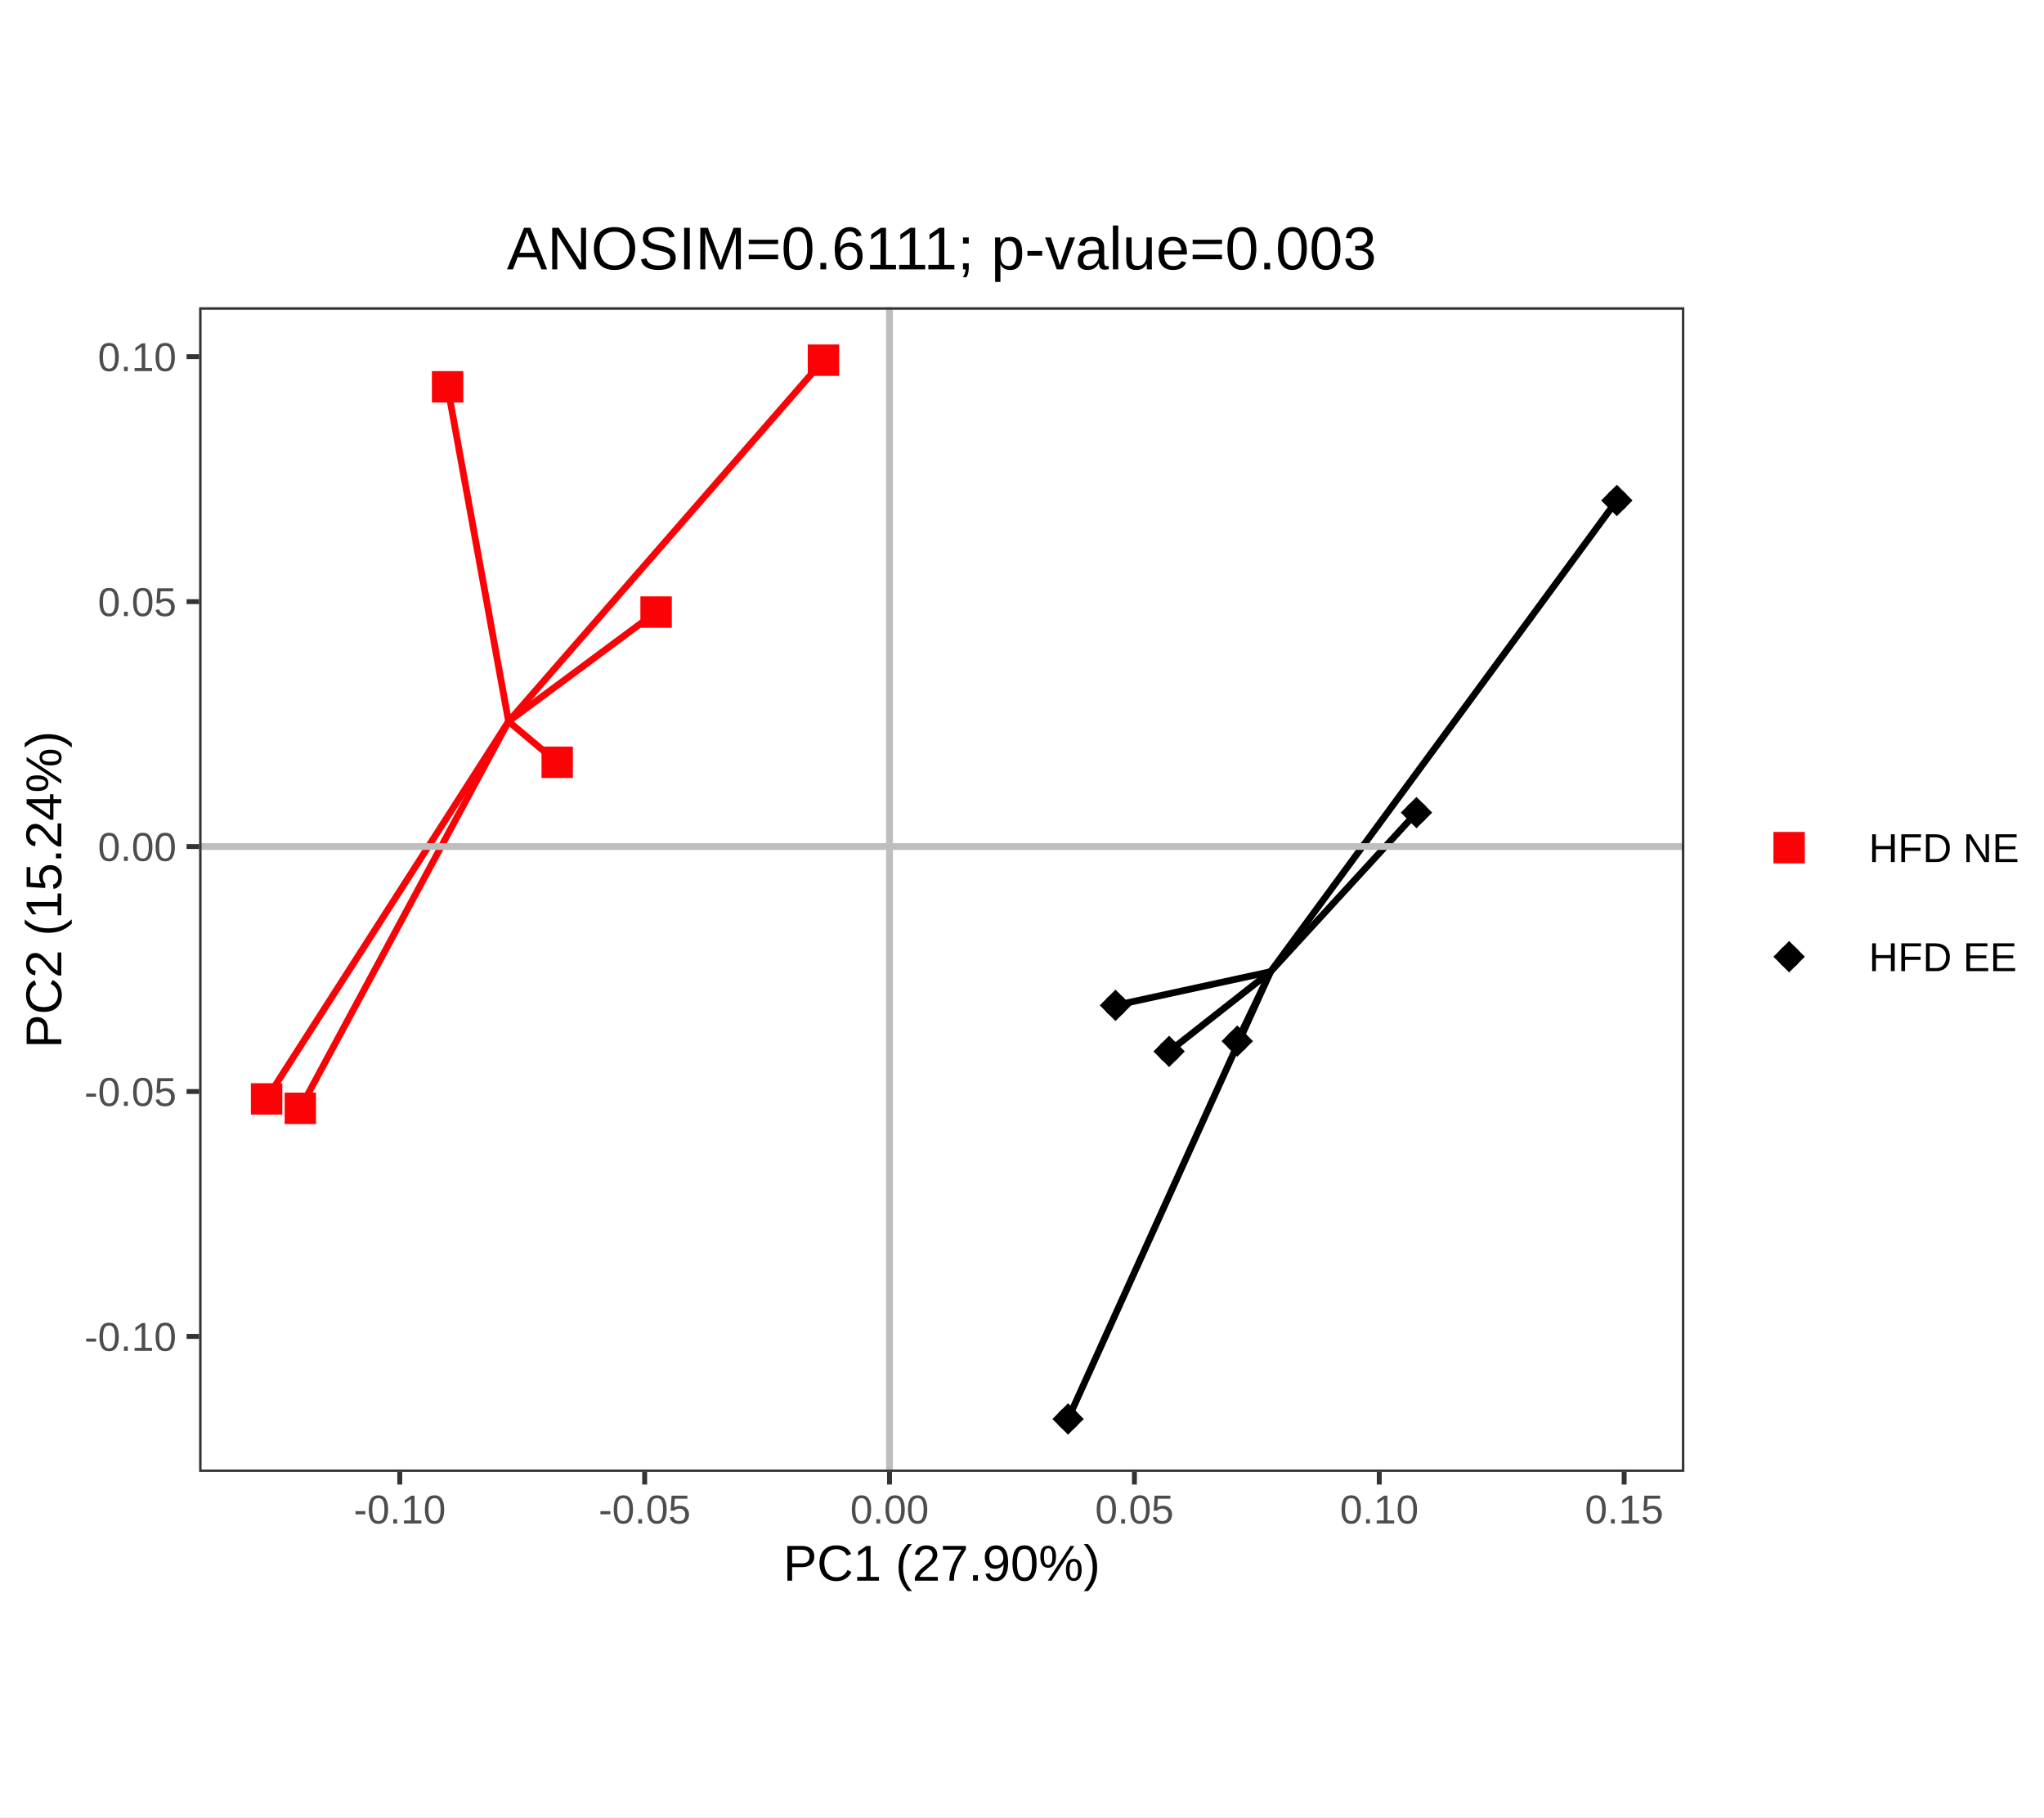
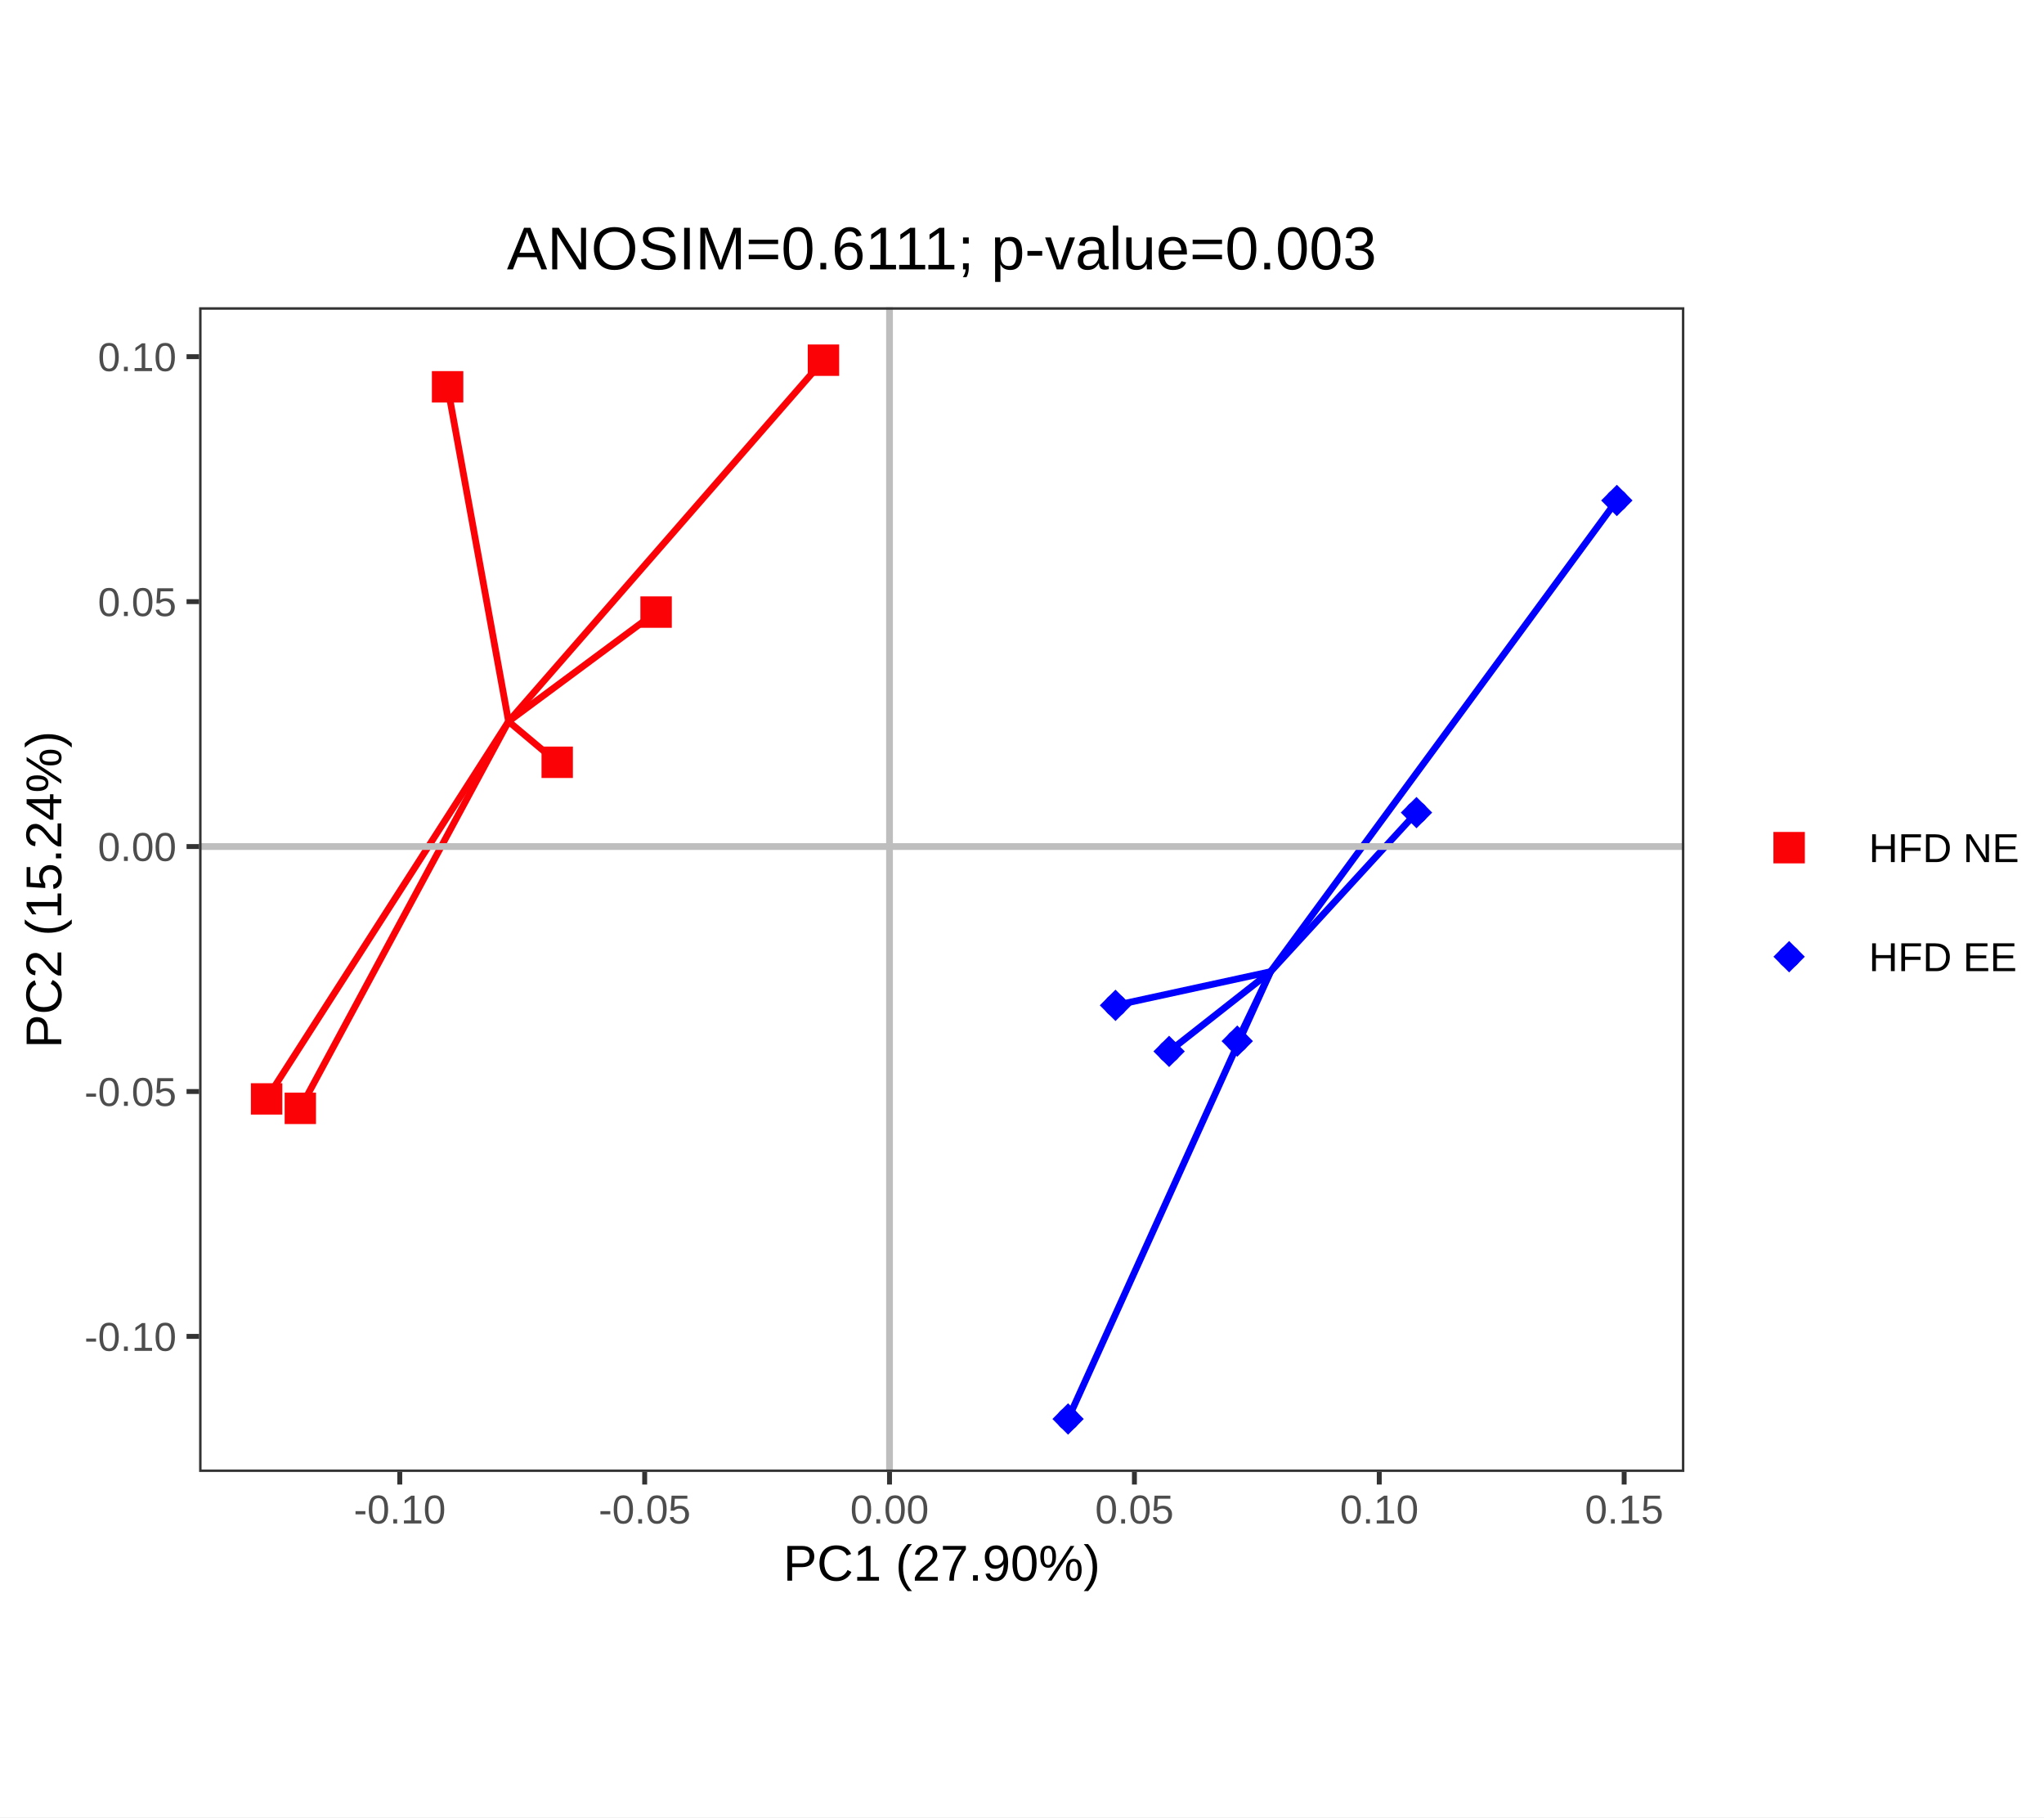
<svg xmlns="http://www.w3.org/2000/svg" class="svglite" width="324.00pt" height="288.00pt" viewBox="0 0 324.00 288.00">
  <defs>
    <style type="text/css">
    .svglite line, .svglite polyline, .svglite polygon, .svglite path, .svglite rect, .svglite circle {
      fill: none;
      stroke: #000000;
      stroke-linecap: round;
      stroke-linejoin: round;
      stroke-miterlimit: 10.00;
    }
    .svglite text {
      white-space: pre;
    }
  </style>
  </defs>
  <rect width="100%" height="100%" style="stroke: none; fill: #FFFFFF;" />
  <defs>
    <clipPath id="cpMC4wMHwzMjQuMDB8MC4wMHwyODguMDA=">
      <rect x="0.00" y="0.00" width="324.00" height="288.00" />
    </clipPath>
  </defs>
  <g clip-path="url(#cpMC4wMHwzMjQuMDB8MC4wMHwyODguMDA=)">
</g>
  <defs>
    <clipPath id="cpMC4wMHwzMjQuMDB8MzEuODR8MjU2LjE2">
      <rect x="0.00" y="31.84" width="324.00" height="224.32" />
    </clipPath>
  </defs>
  <g clip-path="url(#cpMC4wMHwzMjQuMDB8MzEuODR8MjU2LjE2)">
    <rect x="0.00" y="31.84" width="324.00" height="224.32" style="stroke-width: 0.78; stroke: #FFFFFF; fill: #FFFFFF;" />
  </g>
  <g clip-path="url(#cpMC4wMHwzMjQuMDB8MC4wMHwyODguMDA=)">
</g>
  <defs>
    <clipPath id="cpMzEuNTZ8MjY2Ljk5fDQ4LjY5fDIzMy4yNg==">
      <rect x="31.56" y="48.69" width="235.43" height="184.57" />
    </clipPath>
  </defs>
  <g clip-path="url(#cpMzEuNTZ8MjY2Ljk5fDQ4LjY5fDIzMy4yNg==)">
    <rect x="31.56" y="48.69" width="235.43" height="184.57" style="stroke-width: 0.78; stroke: none; fill: #FFFFFF;" />
-     <circle cx="196.12" cy="164.99" r="1.42" style="stroke-width: 0.71; fill: #000000;" />
+     <circle cx="196.12" cy="164.99" r="1.42" style="stroke-width: 0.71; stroke: #0000FF; fill: #0000FF;" />
    <circle cx="70.95" cy="61.30" r="1.42" style="stroke-width: 0.71; stroke: #FB0207; fill: #FB0207;" />
    <circle cx="130.53" cy="57.08" r="1.42" style="stroke-width: 0.71; stroke: #FB0207; fill: #FB0207;" />
    <circle cx="42.26" cy="174.14" r="1.42" style="stroke-width: 0.71; stroke: #FB0207; fill: #FB0207;" />
    <circle cx="47.60" cy="175.64" r="1.42" style="stroke-width: 0.71; stroke: #FB0207; fill: #FB0207;" />
    <circle cx="88.32" cy="120.80" r="1.42" style="stroke-width: 0.71; stroke: #FB0207; fill: #FB0207;" />
-     <circle cx="169.30" cy="224.87" r="1.42" style="stroke-width: 0.71; fill: #000000;" />
-     <circle cx="176.82" cy="159.32" r="1.42" style="stroke-width: 0.71; fill: #000000;" />
-     <circle cx="185.32" cy="166.62" r="1.42" style="stroke-width: 0.71; fill: #000000;" />
+     <circle cx="169.30" cy="224.87" r="1.42" style="stroke-width: 0.71; stroke: #0000FF; fill: #0000FF;" />
+     <circle cx="176.82" cy="159.32" r="1.42" style="stroke-width: 0.71; stroke: #0000FF; fill: #0000FF;" />
+     <circle cx="185.32" cy="166.62" r="1.42" style="stroke-width: 0.71; stroke: #0000FF; fill: #0000FF;" />
    <circle cx="104.00" cy="97.00" r="1.42" style="stroke-width: 0.71; stroke: #FB0207; fill: #FB0207;" />
-     <circle cx="256.29" cy="79.31" r="1.42" style="stroke-width: 0.71; fill: #000000;" />
-     <circle cx="224.53" cy="128.77" r="1.42" style="stroke-width: 0.71; fill: #000000;" />
+     <circle cx="256.29" cy="79.31" r="1.42" style="stroke-width: 0.71; stroke: #0000FF; fill: #0000FF;" />
+     <circle cx="224.53" cy="128.77" r="1.42" style="stroke-width: 0.71; stroke: #0000FF; fill: #0000FF;" />
    <line x1="80.61" y1="114.33" x2="70.95" y2="61.30" style="stroke-width: 1.07; stroke: #FB0207; stroke-linecap: butt;" />
    <line x1="80.61" y1="114.33" x2="130.53" y2="57.08" style="stroke-width: 1.07; stroke: #FB0207; stroke-linecap: butt;" />
    <line x1="80.61" y1="114.33" x2="42.26" y2="174.14" style="stroke-width: 1.07; stroke: #FB0207; stroke-linecap: butt;" />
    <line x1="80.61" y1="114.33" x2="47.60" y2="175.64" style="stroke-width: 1.07; stroke: #FB0207; stroke-linecap: butt;" />
    <line x1="80.61" y1="114.33" x2="88.32" y2="120.80" style="stroke-width: 1.07; stroke: #FB0207; stroke-linecap: butt;" />
    <line x1="80.61" y1="114.33" x2="104.00" y2="97.00" style="stroke-width: 1.07; stroke: #FB0207; stroke-linecap: butt;" />
-     <line x1="201.40" y1="153.98" x2="196.12" y2="164.99" style="stroke-width: 1.07; stroke-linecap: butt;" />
-     <line x1="201.40" y1="153.98" x2="169.30" y2="224.87" style="stroke-width: 1.07; stroke-linecap: butt;" />
-     <line x1="201.40" y1="153.98" x2="176.82" y2="159.32" style="stroke-width: 1.07; stroke-linecap: butt;" />
-     <line x1="201.40" y1="153.98" x2="185.32" y2="166.62" style="stroke-width: 1.07; stroke-linecap: butt;" />
-     <line x1="201.40" y1="153.98" x2="256.29" y2="79.31" style="stroke-width: 1.07; stroke-linecap: butt;" />
-     <line x1="201.40" y1="153.98" x2="224.53" y2="128.77" style="stroke-width: 1.07; stroke-linecap: butt;" />
-     <polygon points="193.63,164.99 196.12,162.50 198.61,164.99 196.12,167.47 " style="stroke-width: 0.71; stroke: none; fill: #000000;" />
+     <line x1="201.40" y1="153.98" x2="196.12" y2="164.99" style="stroke-width: 1.07; stroke: #0000FF; stroke-linecap: butt;" />
+     <line x1="201.40" y1="153.98" x2="169.30" y2="224.87" style="stroke-width: 1.07; stroke: #0000FF; stroke-linecap: butt;" />
+     <line x1="201.40" y1="153.98" x2="176.82" y2="159.32" style="stroke-width: 1.07; stroke: #0000FF; stroke-linecap: butt;" />
+     <line x1="201.40" y1="153.98" x2="185.32" y2="166.62" style="stroke-width: 1.07; stroke: #0000FF; stroke-linecap: butt;" />
+     <line x1="201.40" y1="153.98" x2="256.29" y2="79.31" style="stroke-width: 1.07; stroke: #0000FF; stroke-linecap: butt;" />
+     <line x1="201.40" y1="153.98" x2="224.53" y2="128.77" style="stroke-width: 1.07; stroke: #0000FF; stroke-linecap: butt;" />
+     <polygon points="193.63,164.99 196.12,162.50 198.61,164.99 196.12,167.47 " style="stroke-width: 0.71; stroke: none; fill: #0000FF;" />
    <polygon points="68.46,63.79 73.44,63.79 73.44,58.81 68.46,58.81 " style="stroke-width: 0.71; stroke: none; fill: #FB0207;" />
    <polygon points="128.04,59.57 133.02,59.57 133.02,54.59 128.04,54.59 " style="stroke-width: 0.71; stroke: none; fill: #FB0207;" />
    <polygon points="39.77,176.63 44.75,176.63 44.75,171.66 39.77,171.66 " style="stroke-width: 0.71; stroke: none; fill: #FB0207;" />
    <polygon points="45.12,178.13 50.09,178.13 50.09,173.15 45.12,173.15 " style="stroke-width: 0.71; stroke: none; fill: #FB0207;" />
    <polygon points="85.84,123.29 90.81,123.29 90.81,118.31 85.84,118.31 " style="stroke-width: 0.71; stroke: none; fill: #FB0207;" />
-     <polygon points="166.82,224.87 169.30,222.38 171.79,224.87 169.30,227.36 " style="stroke-width: 0.71; stroke: none; fill: #000000;" />
-     <polygon points="174.33,159.32 176.82,156.83 179.31,159.32 176.82,161.81 " style="stroke-width: 0.71; stroke: none; fill: #000000;" />
-     <polygon points="182.83,166.62 185.32,164.13 187.81,166.62 185.32,169.10 " style="stroke-width: 0.71; stroke: none; fill: #000000;" />
+     <polygon points="166.82,224.87 169.30,222.38 171.79,224.87 169.30,227.36 " style="stroke-width: 0.71; stroke: none; fill: #0000FF;" />
+     <polygon points="174.33,159.32 176.82,156.83 179.31,159.32 176.82,161.81 " style="stroke-width: 0.71; stroke: none; fill: #0000FF;" />
+     <polygon points="182.83,166.62 185.32,164.13 187.81,166.62 185.32,169.10 " style="stroke-width: 0.71; stroke: none; fill: #0000FF;" />
    <polygon points="101.51,99.49 106.49,99.49 106.49,94.51 101.51,94.51 " style="stroke-width: 0.71; stroke: none; fill: #FB0207;" />
-     <polygon points="253.80,79.31 256.29,76.82 258.78,79.31 256.29,81.80 " style="stroke-width: 0.71; stroke: none; fill: #000000;" />
-     <polygon points="222.04,128.77 224.53,126.29 227.02,128.77 224.53,131.26 " style="stroke-width: 0.71; stroke: none; fill: #000000;" />
+     <polygon points="253.80,79.31 256.29,76.82 258.78,79.31 256.29,81.80 " style="stroke-width: 0.71; stroke: none; fill: #0000FF;" />
+     <polygon points="222.04,128.77 224.53,126.29 227.02,128.77 224.53,131.26 " style="stroke-width: 0.71; stroke: none; fill: #0000FF;" />
    <line x1="31.56" y1="134.15" x2="266.99" y2="134.15" style="stroke-width: 1.07; stroke: #BEBEBE; stroke-linecap: butt;" />
    <line x1="141.00" y1="233.26" x2="141.00" y2="48.69" style="stroke-width: 1.07; stroke: #BEBEBE; stroke-linecap: butt;" />
    <rect x="31.56" y="48.69" width="235.43" height="184.57" style="stroke-width: 0.78; stroke: #333333;" />
  </g>
  <g clip-path="url(#cpMC4wMHwzMjQuMDB8MC4wMHwyODguMDA=)">
    <text x="27.97" y="214.07" text-anchor="end" style="font-size: 6.40px;fill: #4D4D4D; font-family: &quot;Arial&quot;;" textLength="14.58px" lengthAdjust="spacingAndGlyphs">-0.10</text>
    <text x="27.97" y="175.26" text-anchor="end" style="font-size: 6.40px;fill: #4D4D4D; font-family: &quot;Arial&quot;;" textLength="14.58px" lengthAdjust="spacingAndGlyphs">-0.05</text>
    <text x="27.97" y="136.44" text-anchor="end" style="font-size: 6.40px;fill: #4D4D4D; font-family: &quot;Arial&quot;;" textLength="12.45px" lengthAdjust="spacingAndGlyphs">0.00</text>
    <text x="27.97" y="97.63" text-anchor="end" style="font-size: 6.40px;fill: #4D4D4D; font-family: &quot;Arial&quot;;" textLength="12.45px" lengthAdjust="spacingAndGlyphs">0.05</text>
    <text x="27.97" y="58.81" text-anchor="end" style="font-size: 6.40px;fill: #4D4D4D; font-family: &quot;Arial&quot;;" textLength="12.45px" lengthAdjust="spacingAndGlyphs">0.10</text>
    <polyline points="29.57,211.78 31.56,211.78 " style="stroke-width: 0.78; stroke: #333333; stroke-linecap: butt;" />
    <polyline points="29.57,172.97 31.56,172.97 " style="stroke-width: 0.78; stroke: #333333; stroke-linecap: butt;" />
    <polyline points="29.57,134.15 31.56,134.15 " style="stroke-width: 0.78; stroke: #333333; stroke-linecap: butt;" />
    <polyline points="29.57,95.34 31.56,95.34 " style="stroke-width: 0.78; stroke: #333333; stroke-linecap: butt;" />
    <polyline points="29.57,56.52 31.56,56.52 " style="stroke-width: 0.78; stroke: #333333; stroke-linecap: butt;" />
    <polyline points="63.37,235.26 63.37,233.26 " style="stroke-width: 0.78; stroke: #333333; stroke-linecap: butt;" />
    <polyline points="102.19,235.26 102.19,233.26 " style="stroke-width: 0.78; stroke: #333333; stroke-linecap: butt;" />
    <polyline points="141.00,235.26 141.00,233.26 " style="stroke-width: 0.78; stroke: #333333; stroke-linecap: butt;" />
    <polyline points="179.82,235.26 179.82,233.26 " style="stroke-width: 0.78; stroke: #333333; stroke-linecap: butt;" />
    <polyline points="218.63,235.26 218.63,233.26 " style="stroke-width: 0.78; stroke: #333333; stroke-linecap: butt;" />
    <polyline points="257.45,235.26 257.45,233.26 " style="stroke-width: 0.78; stroke: #333333; stroke-linecap: butt;" />
    <text x="63.37" y="241.43" text-anchor="middle" style="font-size: 6.40px;fill: #4D4D4D; font-family: &quot;Arial&quot;;" textLength="14.58px" lengthAdjust="spacingAndGlyphs">-0.10</text>
    <text x="102.19" y="241.43" text-anchor="middle" style="font-size: 6.40px;fill: #4D4D4D; font-family: &quot;Arial&quot;;" textLength="14.58px" lengthAdjust="spacingAndGlyphs">-0.05</text>
    <text x="141.00" y="241.43" text-anchor="middle" style="font-size: 6.40px;fill: #4D4D4D; font-family: &quot;Arial&quot;;" textLength="12.45px" lengthAdjust="spacingAndGlyphs">0.00</text>
    <text x="179.82" y="241.43" text-anchor="middle" style="font-size: 6.40px;fill: #4D4D4D; font-family: &quot;Arial&quot;;" textLength="12.45px" lengthAdjust="spacingAndGlyphs">0.05</text>
    <text x="218.63" y="241.43" text-anchor="middle" style="font-size: 6.40px;fill: #4D4D4D; font-family: &quot;Arial&quot;;" textLength="12.45px" lengthAdjust="spacingAndGlyphs">0.10</text>
    <text x="257.45" y="241.43" text-anchor="middle" style="font-size: 6.40px;fill: #4D4D4D; font-family: &quot;Arial&quot;;" textLength="12.45px" lengthAdjust="spacingAndGlyphs">0.15</text>
    <text x="149.28" y="250.49" text-anchor="middle" style="font-size: 8.00px; font-family: &quot;Arial&quot;;" textLength="50.25px" lengthAdjust="spacingAndGlyphs">PC1 (27.90%)</text>
    <text transform="translate(9.72,140.98) rotate(-90)" text-anchor="middle" style="font-size: 8.00px; font-family: &quot;Arial&quot;;" textLength="50.25px" lengthAdjust="spacingAndGlyphs">PC2 (15.24%)</text>
    <rect x="274.96" y="125.69" width="17.28" height="17.28" style="stroke-width: 0.78; stroke: none; fill: #FFFFFF;" />
    <circle cx="283.60" cy="134.33" r="1.42" style="stroke-width: 0.71; stroke: #FB0207; fill: #FB0207;" />
    <polygon points="281.11,136.82 286.09,136.82 286.09,131.84 281.11,131.84 " style="stroke-width: 0.71; stroke: none; fill: #FB0207;" />
    <rect x="274.96" y="142.97" width="17.28" height="17.28" style="stroke-width: 0.78; stroke: none; fill: #FFFFFF;" />
-     <circle cx="283.60" cy="151.61" r="1.42" style="stroke-width: 0.71; fill: #000000;" />
-     <polygon points="281.11,151.61 283.60,149.12 286.09,151.61 283.60,154.10 " style="stroke-width: 0.71; stroke: none; fill: #000000;" />
+     <circle cx="283.60" cy="151.61" r="1.42" style="stroke-width: 0.71; stroke: #0000FF; fill: #0000FF;" />
+     <polygon points="281.11,151.61 283.60,149.12 286.09,151.61 283.60,154.10 " style="stroke-width: 0.71; stroke: none; fill: #0000FF;" />
    <text x="296.23" y="136.62" style="font-size: 6.40px; font-family: &quot;Arial&quot;;" textLength="23.79px" lengthAdjust="spacingAndGlyphs">HFD NE</text>
    <text x="296.23" y="153.90" style="font-size: 6.40px; font-family: &quot;Arial&quot;;" textLength="23.44px" lengthAdjust="spacingAndGlyphs">HFD EE</text>
    <text x="149.28" y="42.69" text-anchor="middle" style="font-size: 9.60px; font-family: &quot;Arial&quot;;" textLength="137.74px" lengthAdjust="spacingAndGlyphs">ANOSIM=0.6111; p-value=0.003</text>
  </g>
</svg>
